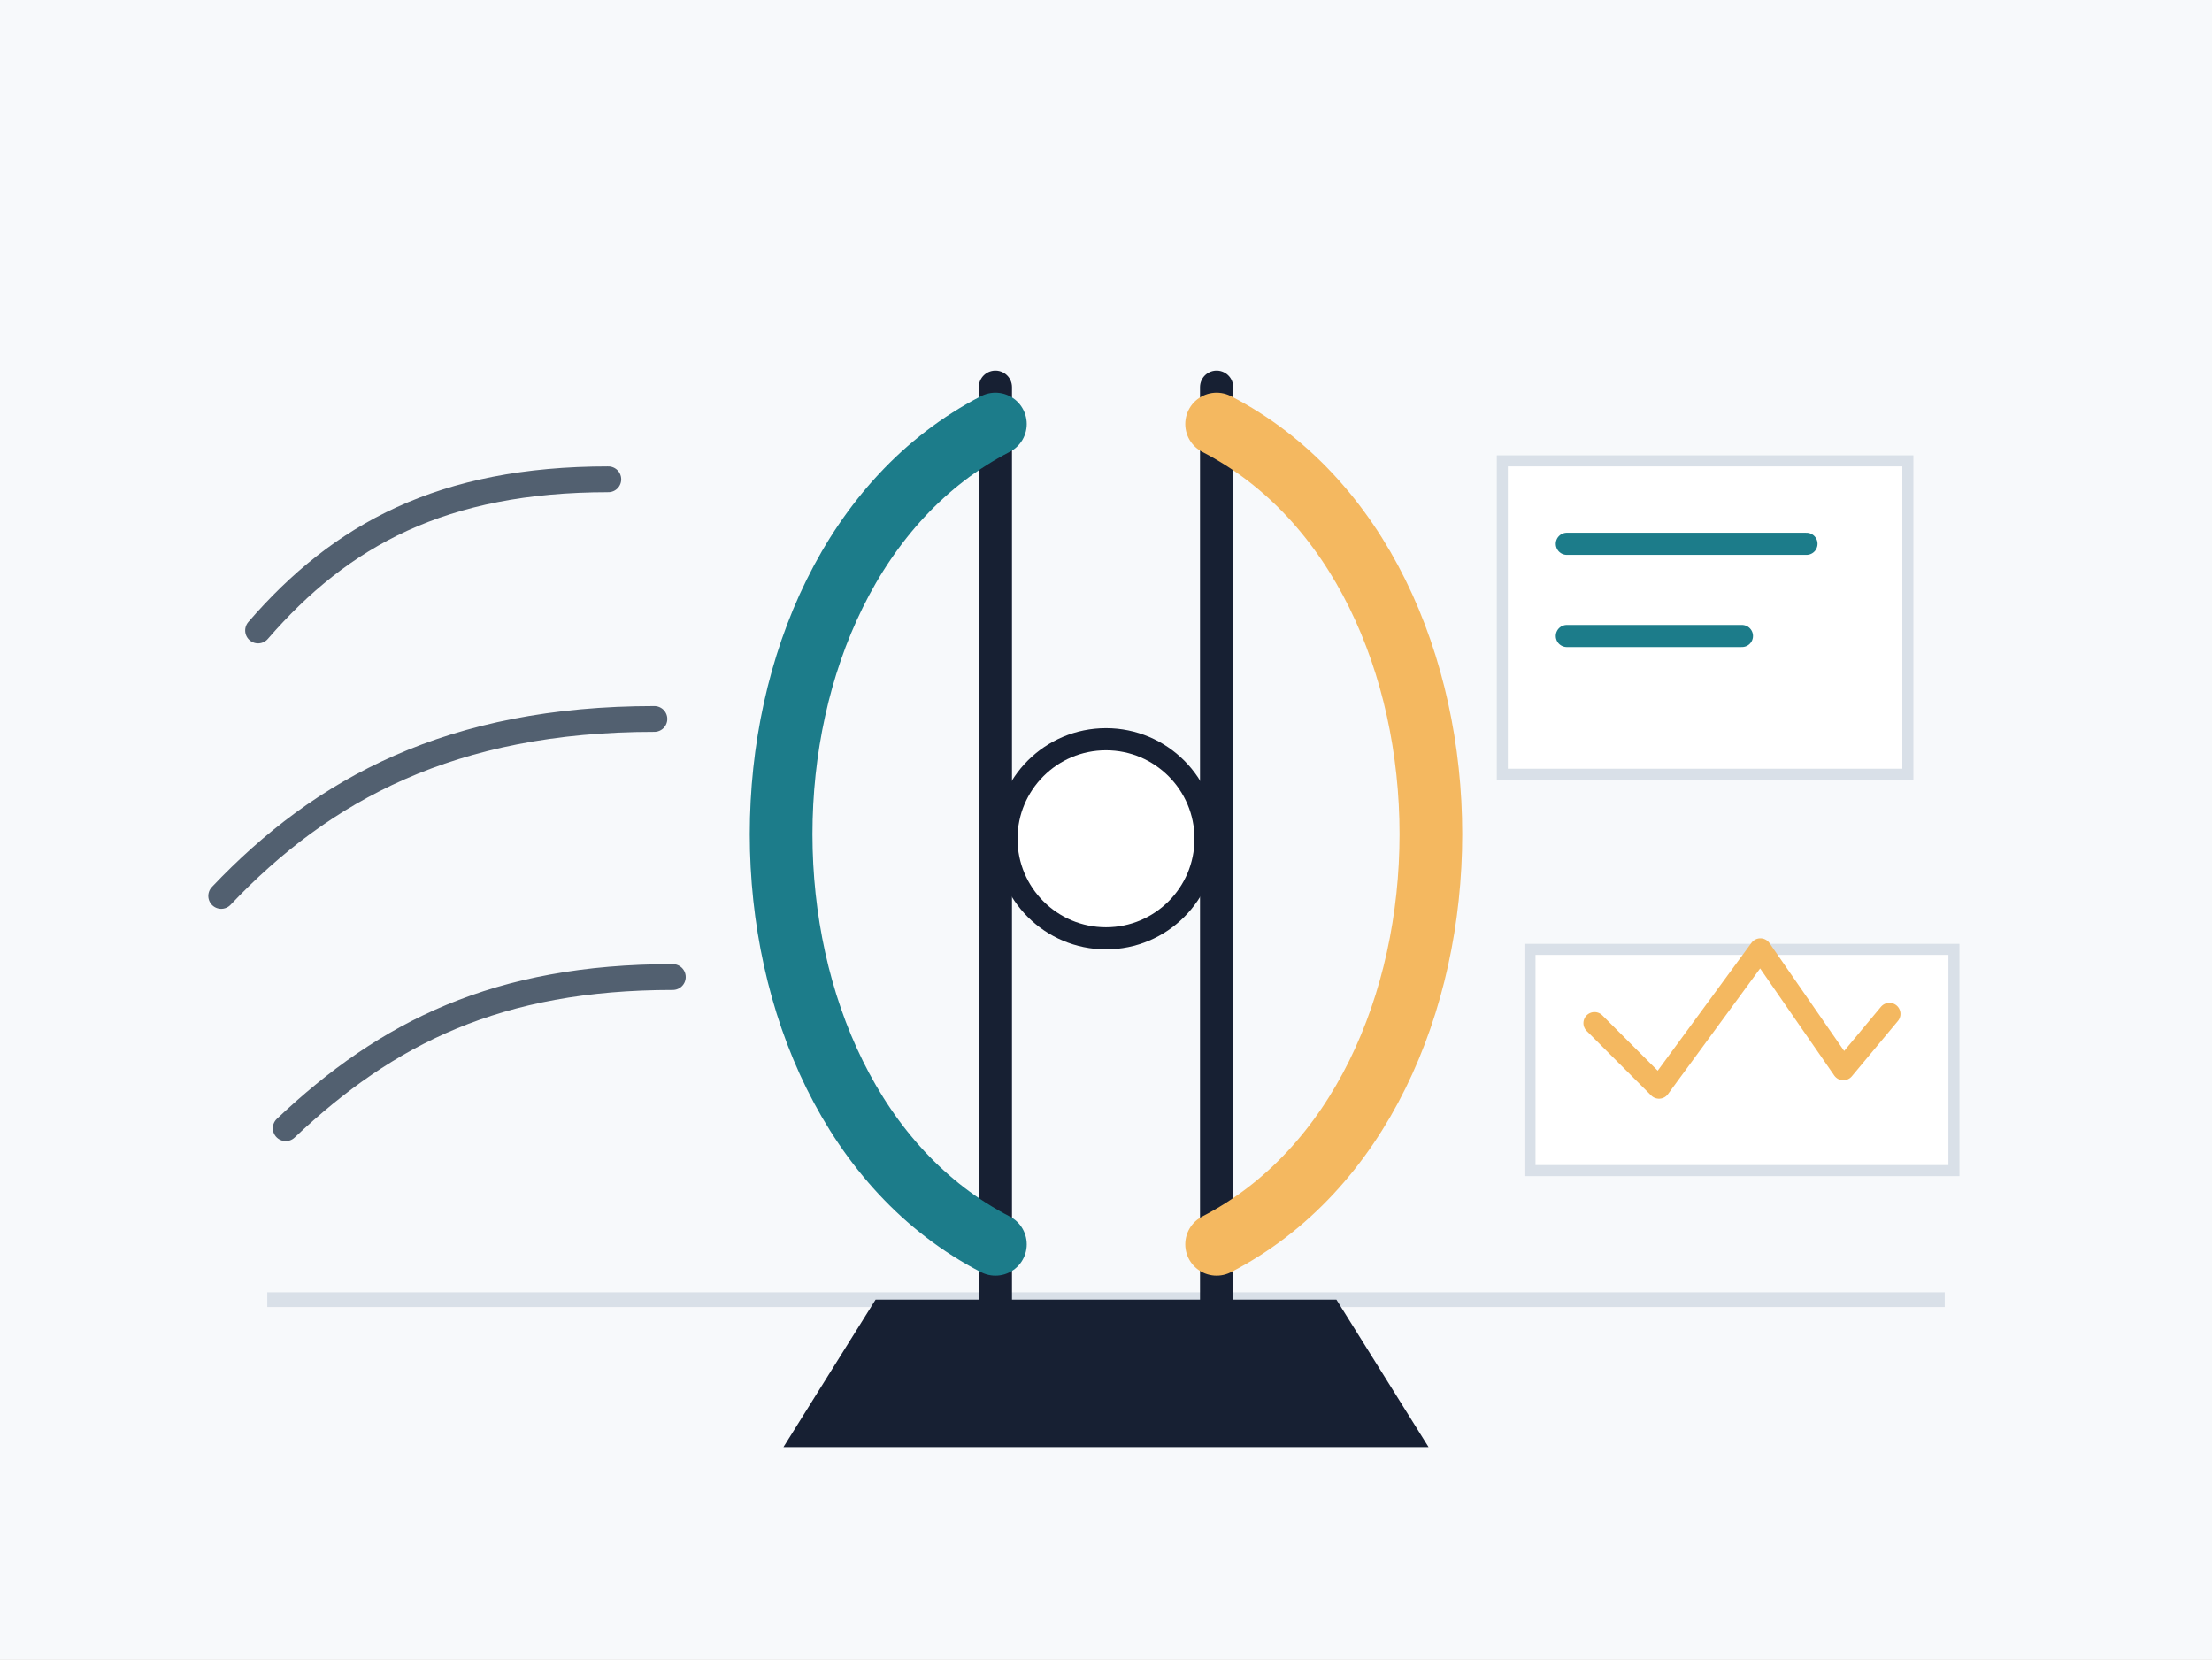
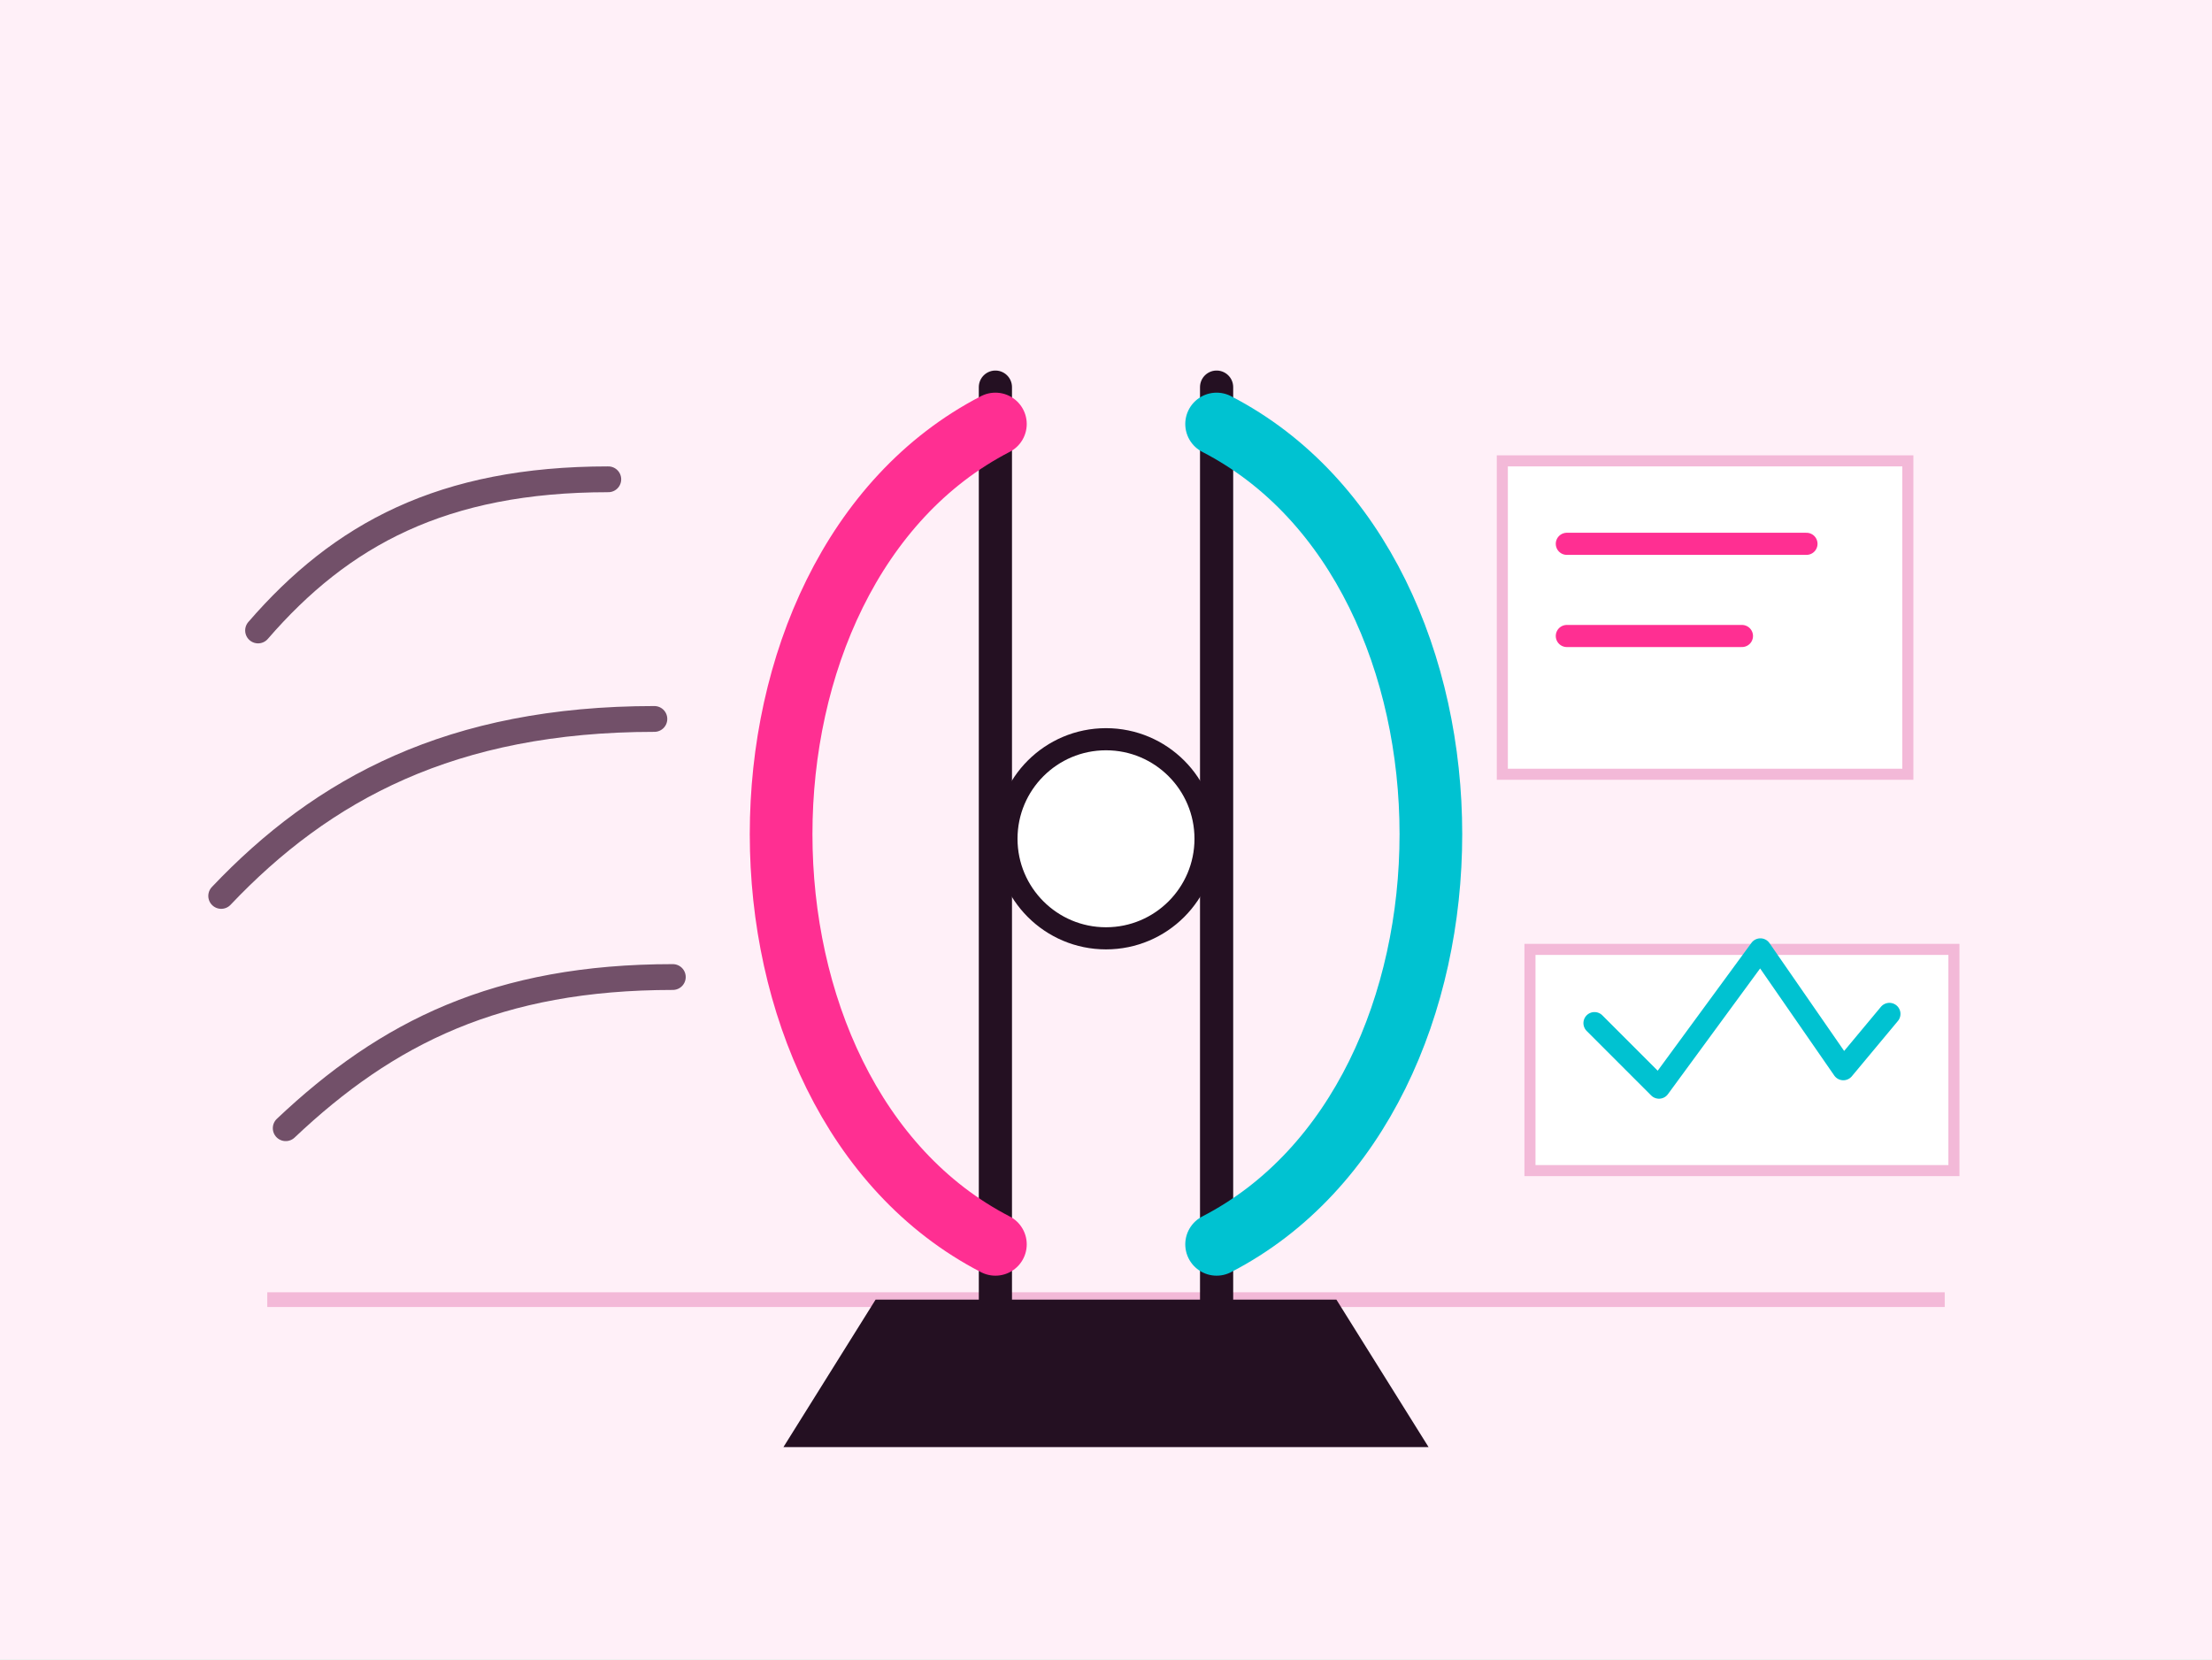
<svg xmlns="http://www.w3.org/2000/svg" viewBox="0 0 1200 900" role="img" aria-labelledby="title desc">
-   <rect width="1200" height="900" fill="#f7f9fb" />
-   <path d="M145 705h910" stroke="#d9e0e8" stroke-width="8" />
-   <path d="M540 210v500" stroke="#172033" stroke-width="18" stroke-linecap="round" />
-   <path d="M660 210v500" stroke="#172033" stroke-width="18" stroke-linecap="round" />
-   <path d="M540 230c-155 80-155 365 0 445" fill="none" stroke="#1c7c8a" stroke-width="34" stroke-linecap="round" />
-   <path d="M660 230c155 80 155 365 0 445" fill="none" stroke="#f4b860" stroke-width="34" stroke-linecap="round" />
-   <path d="M475 705h250l50 80H425z" fill="#172033" />
-   <path d="M330 260c-90 0-145 30-190 82M355 390c-110 0-180 38-235 96M365 530c-95 0-155 30-210 82" fill="none" stroke="#526070" stroke-width="14" stroke-linecap="round" />
-   <path d="M815 250h220v170H815z" fill="#fff" stroke="#d9e0e8" stroke-width="6" />
-   <path d="M850 295h130M850 345h95" stroke="#1c7c8a" stroke-width="12" stroke-linecap="round" />
-   <path d="M830 515h230v120H830z" fill="#fff" stroke="#d9e0e8" stroke-width="6" />
-   <path d="M865 555l35 35 55-75 45 65 25-30" fill="none" stroke="#f4b860" stroke-width="12" stroke-linecap="round" stroke-linejoin="round" />
-   <circle cx="600" cy="455" r="54" fill="#fff" stroke="#172033" stroke-width="12" />
+   <rect width="1200" height="900" fill="#fff0f8" />
+   <path d="M145 705h910" stroke="#f3b9d8" stroke-width="8" />
+   <path d="M540 210v500" stroke="#241022" stroke-width="18" stroke-linecap="round" />
+   <path d="M660 210v500" stroke="#241022" stroke-width="18" stroke-linecap="round" />
+   <path d="M540 230c-155 80-155 365 0 445" fill="none" stroke="#ff2f92" stroke-width="34" stroke-linecap="round" />
+   <path d="M660 230c155 80 155 365 0 445" fill="none" stroke="#00c2d1" stroke-width="34" stroke-linecap="round" />
+   <path d="M475 705h250l50 80H425z" fill="#241022" />
+   <path d="M330 260c-90 0-145 30-190 82M355 390c-110 0-180 38-235 96M365 530c-95 0-155 30-210 82" fill="none" stroke="#725069" stroke-width="14" stroke-linecap="round" />
+   <path d="M815 250h220v170H815z" fill="#fff" stroke="#f3b9d8" stroke-width="6" />
+   <path d="M850 295h130M850 345h95" stroke="#ff2f92" stroke-width="12" stroke-linecap="round" />
+   <path d="M830 515h230v120H830z" fill="#fff" stroke="#f3b9d8" stroke-width="6" />
+   <path d="M865 555l35 35 55-75 45 65 25-30" fill="none" stroke="#00c2d1" stroke-width="12" stroke-linecap="round" stroke-linejoin="round" />
+   <circle cx="600" cy="455" r="54" fill="#fff" stroke="#241022" stroke-width="12" />
</svg>
